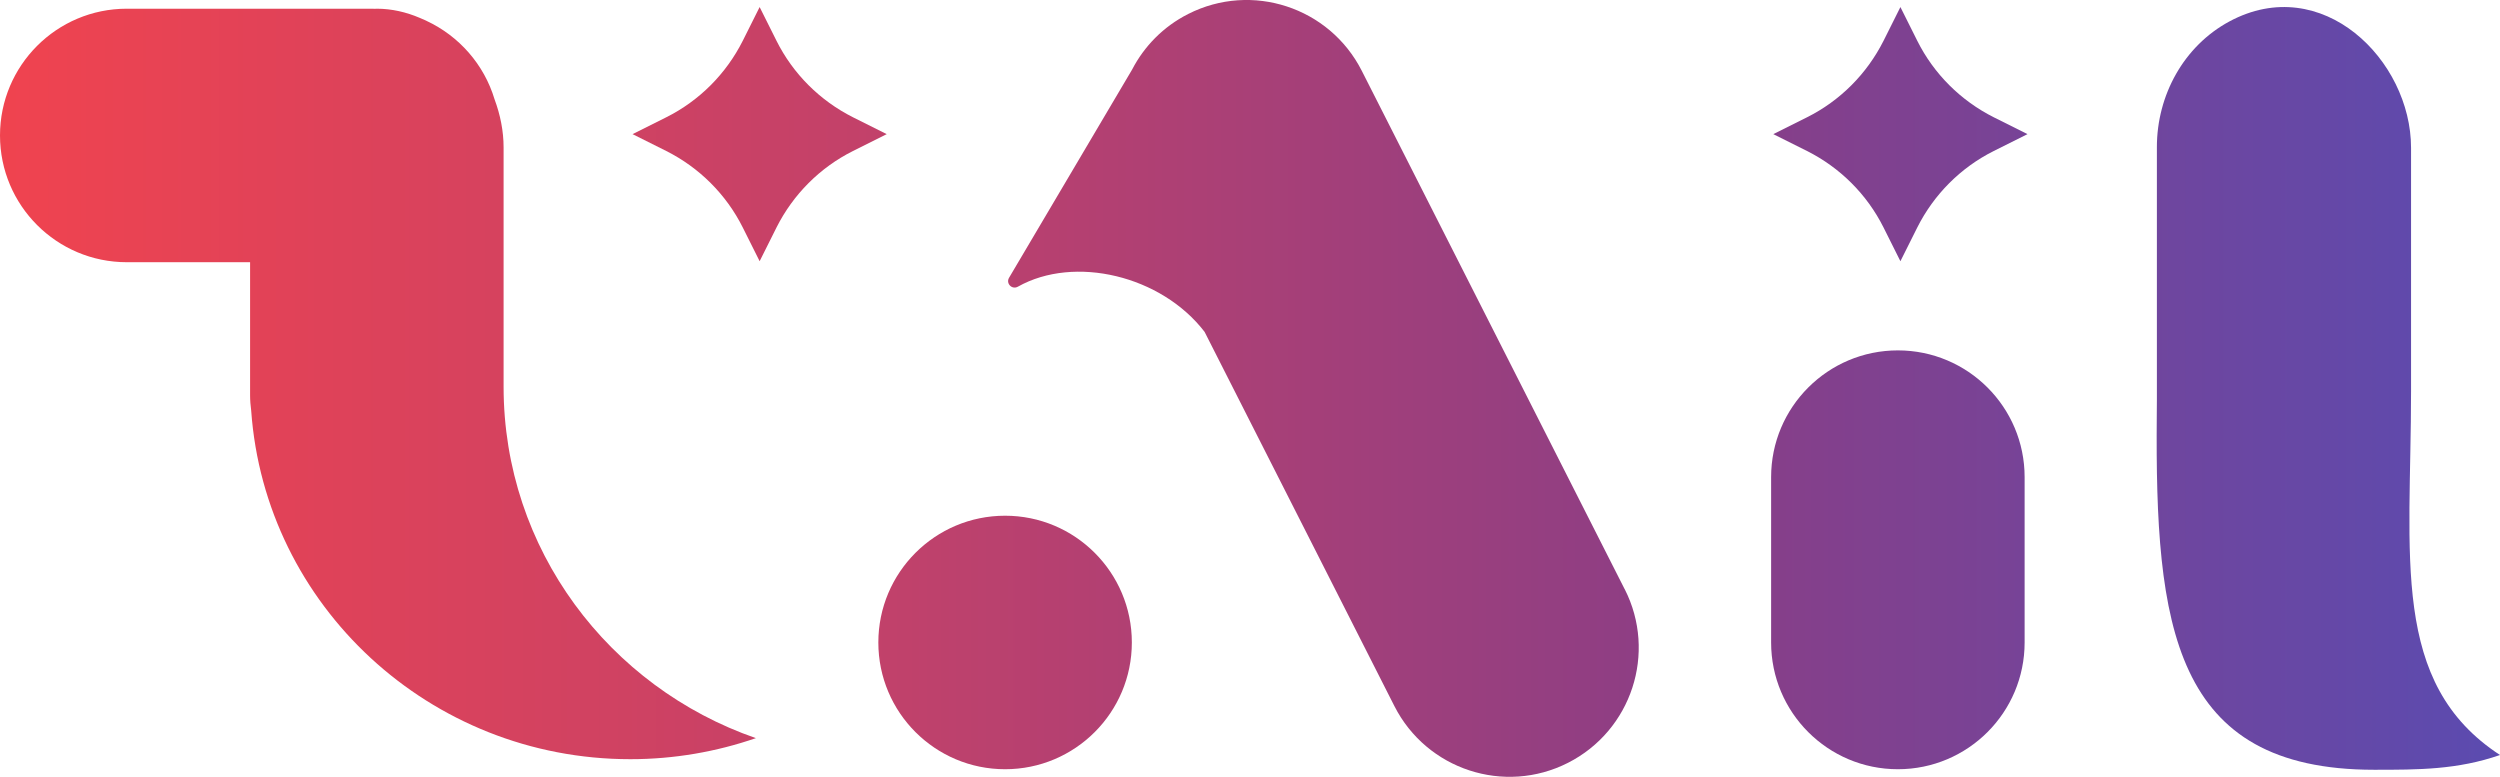
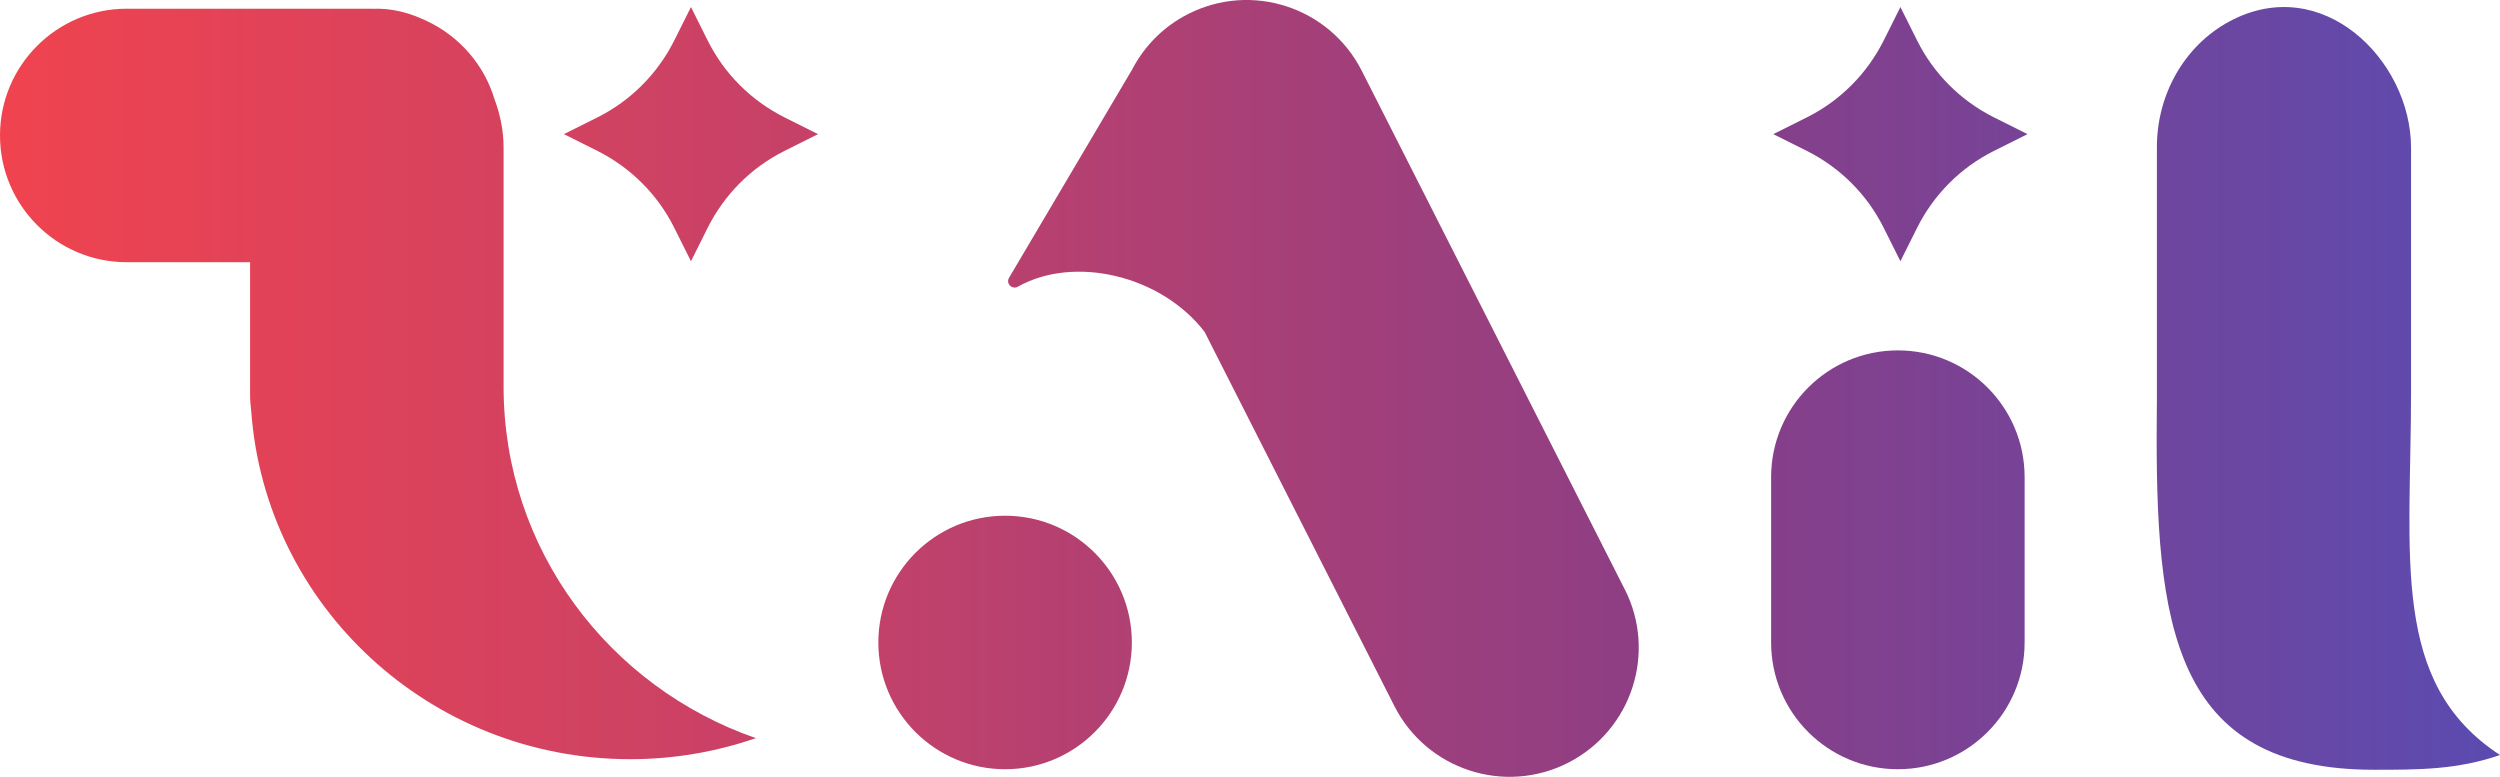
<svg xmlns="http://www.w3.org/2000/svg" viewBox="0 0 226.82 70.47">
  <defs>
    <linearGradient id="tale-brand" gradientUnits="userSpaceOnUse" x1="0" y1="0" x2="226.82" y2="0">
      <stop offset="0" stop-color="#F0434F" />
      <stop offset=".35" stop-color="#C2416A" />
      <stop offset=".68" stop-color="#8A3E86" />
      <stop offset="1" stop-color="#5B4BB0" />
    </linearGradient>
  </defs>
  <g fill="url(#tale-brand)">
+     <path d="M45.69,35.1V13.37c0-1.48-.3-2.96-.82-4.36-.95-3.16-3.22-5.74-6.18-7.12-.03-.01-.05-.02-.08-.04-.17-.08-.35-.16-.53-.23-1.22-.52-2.53-.83-3.9-.83-.06,0-.12,0-.18,.01-.08,0-.15-.01-.23-.01H11.5C5.15,.79,0,5.94,0,12.29H0c0,6.35,5.15,11.5,11.5,11.5h11.19v12.07c0,.48,.04,.94,.1,1.4,1.26,17.67,16.18,31.62,34.4,31.62,3.99,0,7.82-.68,11.39-1.91-13.33-4.62-22.89-17.14-22.89-31.88Z" />
+     <path d="M74.22,12.17l-3.06,1.53c-3,1.5-5.43,3.94-6.94,6.94l-1.53,3.06-1.53-3.06c-1.5-3-3.94-5.43-6.94-6.94l-3.06-1.53,3.06-1.53c3-1.5,5.43-3.94,6.94-6.94l1.53-3.06,1.53,3.06c1.5,3,3.94,5.43,6.94,6.94l3.06,1.53Z" />
+     <path d="M147.4,53.45L123.55,6.42c-2.93-5.77-9.98-8.08-15.75-5.15-2.27,1.15-3.99,2.94-5.08,5.03-.01,.02-.03,.04-.04,.07l-11.13,18.83c-.31,.52,.27,1.11,.8,.81,5.14-2.89,13.02-1.01,16.94,4.1l17.22,33.95c2.93,5.77,9.98,8.08,15.75,5.15s8.08-9.98,5.15-15.75Z" />
    <circle cx="91.19" cy="58.29" r="11.5" />
-     <path d="M45.69,35.1V13.37c0-1.48-.3-2.96-.82-4.36-.95-3.16-3.22-5.74-6.18-7.12-.03-.01-.05-.02-.08-.04-.17-.08-.35-.16-.53-.23-1.22-.52-2.53-.83-3.9-.83-.06,0-.12,0-.18,.01-.08,0-.15-.01-.23-.01H11.5C5.15,.79,0,5.94,0,12.29H0c0,6.35,5.15,11.5,11.5,11.5h11.19v12.07c0,.48,.04,.94,.1,1.4,1.26,17.67,16.18,31.62,34.4,31.62,3.99,0,7.82-.68,11.39-1.91-13.33-4.62-22.89-17.14-22.89-31.88Z" />
+     <path d="M183.95,12.17l-3.06,1.53c-3,1.5-5.43,3.94-6.94,6.94l-1.53,3.06-1.53-3.06c-1.5-3-3.94-5.43-6.94-6.94l-3.06-1.53,3.06-1.53c3-1.5,5.43-3.94,6.94-6.94l1.53-3.06,1.53,3.06c1.5,3,3.94,5.43,6.94,6.94l3.06,1.53Z" />
    <rect x="160.69" y="31.79" width="23" height="38" rx="11.5" ry="11.5" />
-     <path d="M147.4,53.45L123.55,6.42c-2.93-5.77-9.98-8.08-15.75-5.15-2.27,1.15-3.99,2.94-5.08,5.03-.01,.02-.03,.04-.04,.07l-11.13,18.83c-.31,.52,.27,1.11,.8,.81,5.14-2.89,13.02-1.01,16.94,4.1l17.22,33.95c2.93,5.77,9.98,8.08,15.75,5.15s8.08-9.98,5.15-15.75Z" />
-     <path d="M183.95,12.17l-3.06,1.53c-3,1.5-5.43,3.94-6.94,6.94l-1.53,3.06-1.53-3.06c-1.5-3-3.94-5.43-6.94-6.94l-3.06-1.53,3.06-1.53c3-1.5,5.43-3.94,6.94-6.94l1.53-3.06,1.53,3.06c1.5,3,3.94,5.43,6.94,6.94l3.06,1.53Z" />
    <path d="M218.75,35.51c0,14.97-1.93,26.47,8.07,32.99-3.85,1.34-7.42,1.34-11.42,1.34-18.28,0-19.88-13.08-19.72-32.12,0-.54,.01-.95,.01-1.43V13.34c0-4.7,2.44-9.16,6.57-11.39,8.41-4.53,16.49,3.5,16.49,11.46" />
-     <path d="M80.45,12.17l-3.06,1.53c-3,1.5-5.43,3.94-6.94,6.94l-1.53,3.06-1.53-3.06c-1.5-3-3.94-5.43-6.94-6.94l-3.06-1.53,3.06-1.53c3-1.5,5.43-3.94,6.94-6.94l1.53-3.06,1.53,3.06c1.5,3,3.94,5.43,6.94,6.94l3.06,1.53Z" />
  </g>
</svg>
